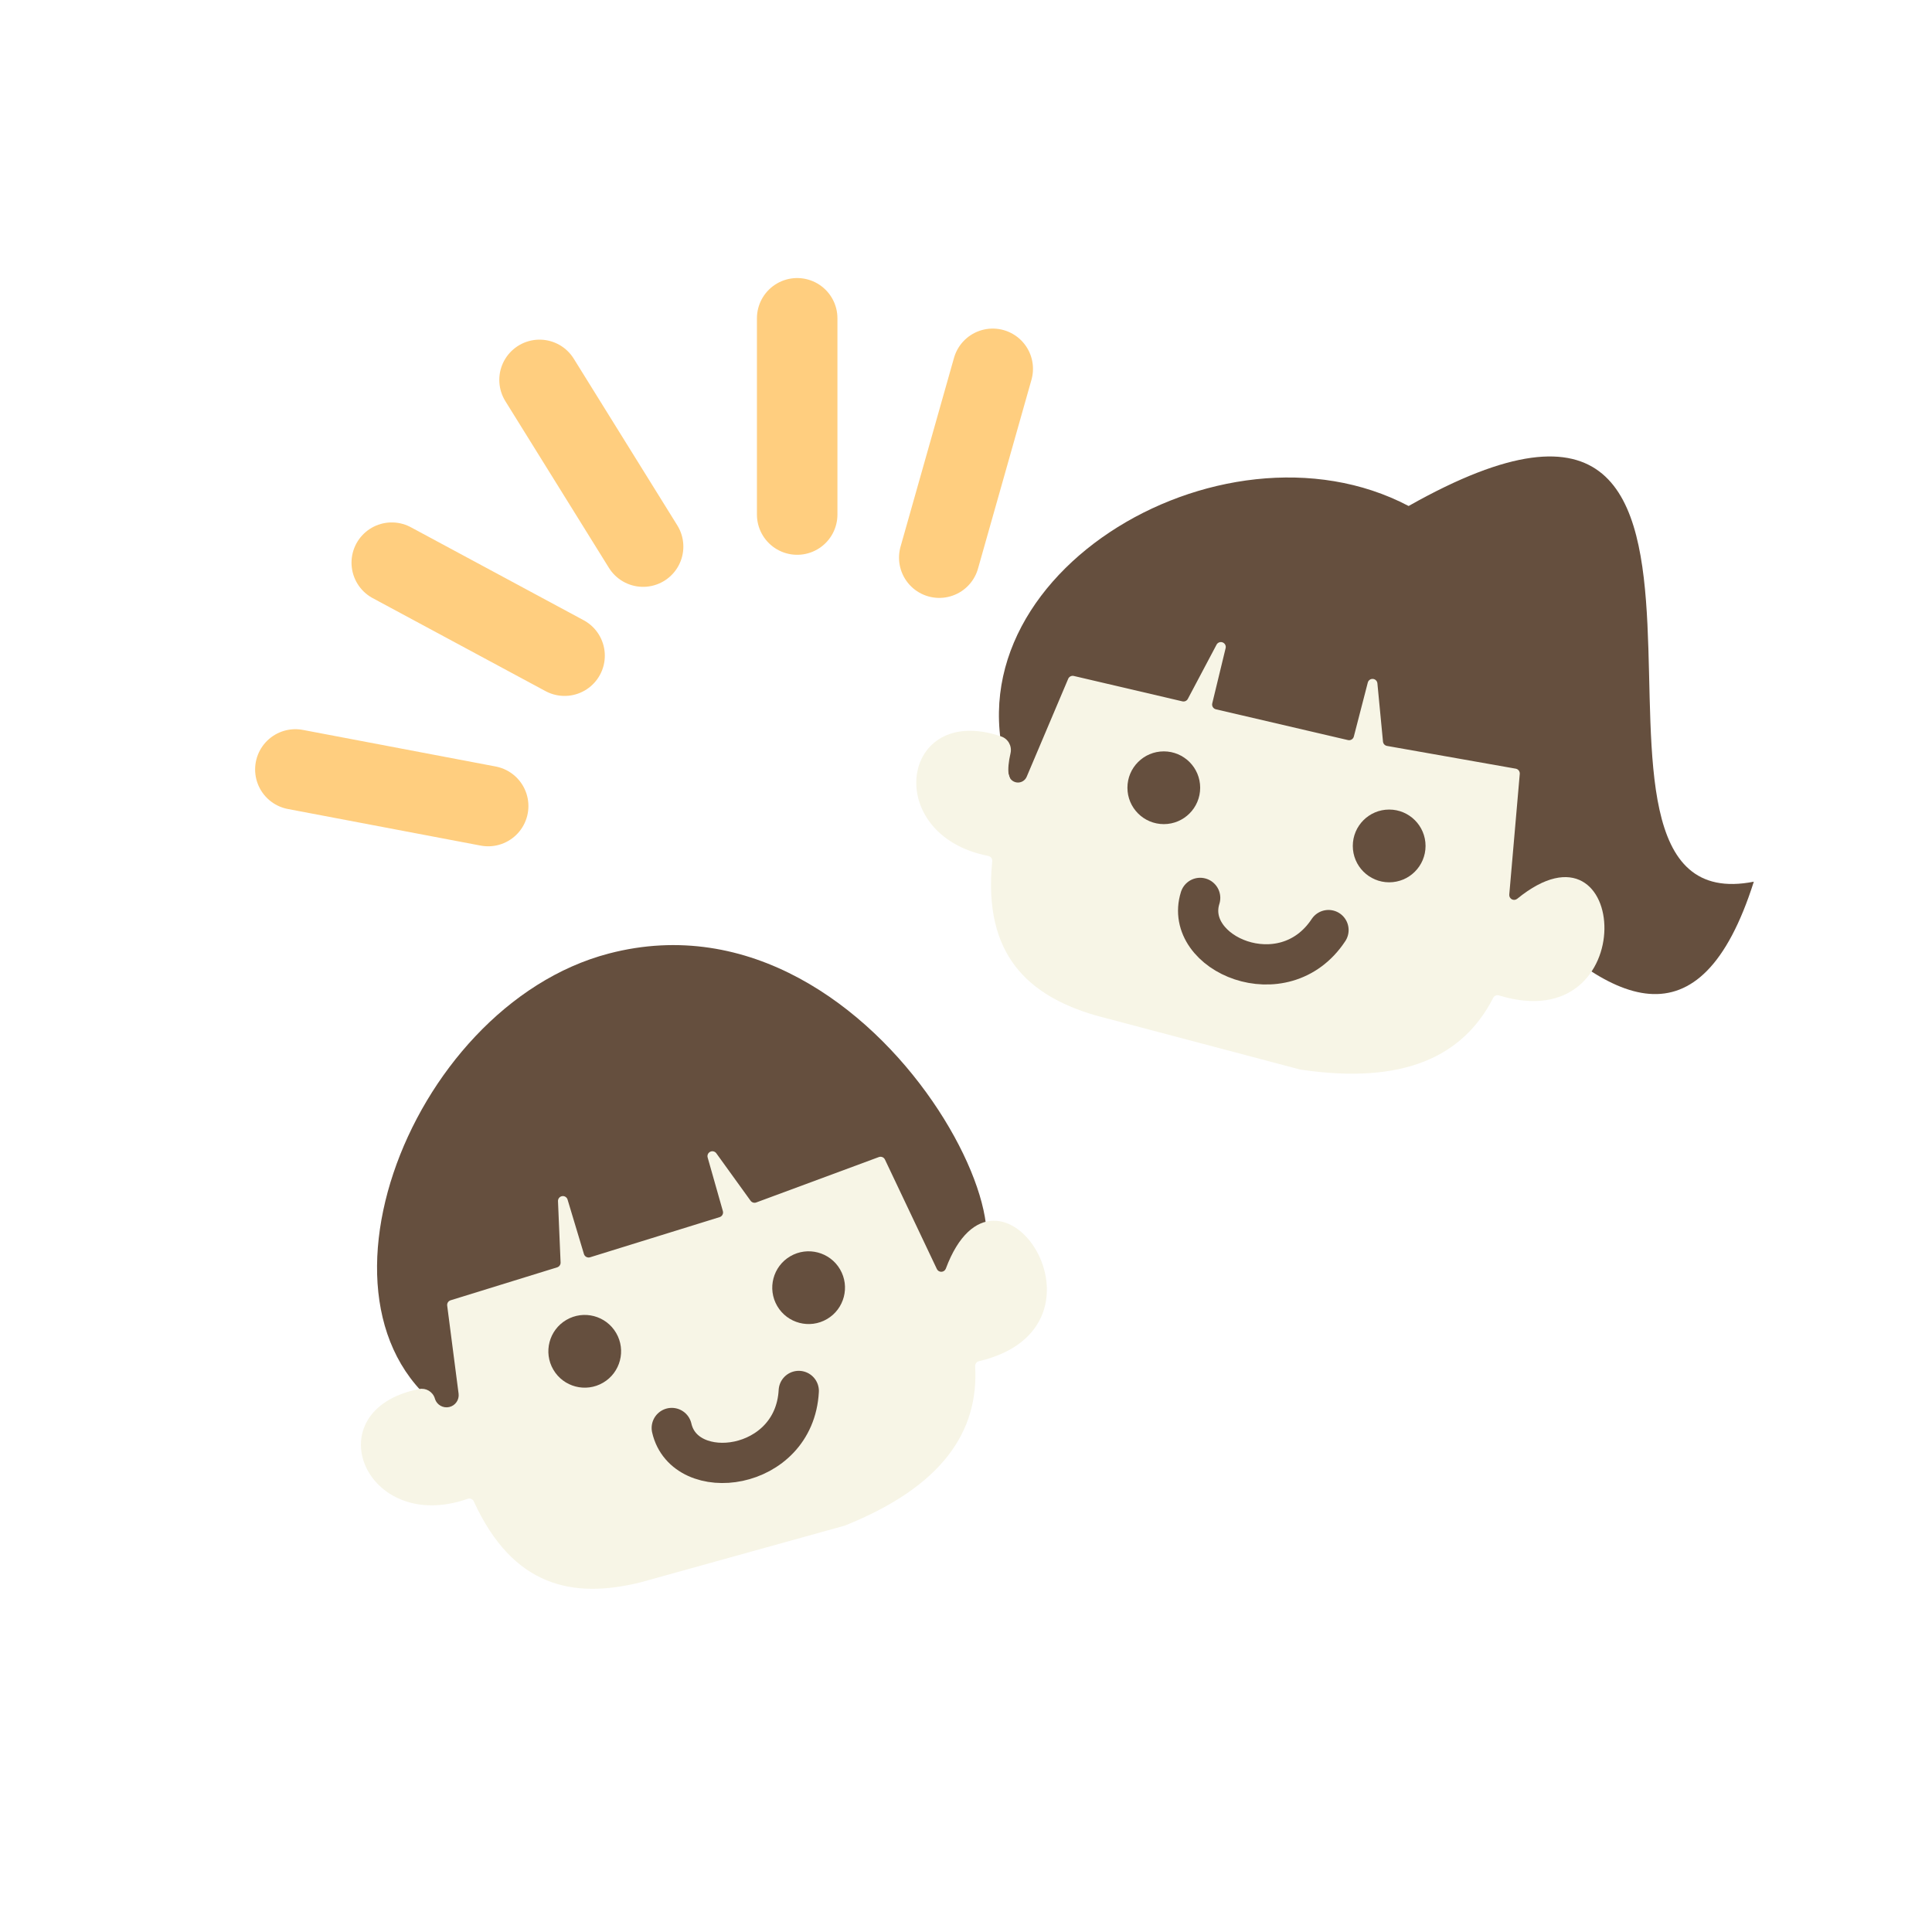
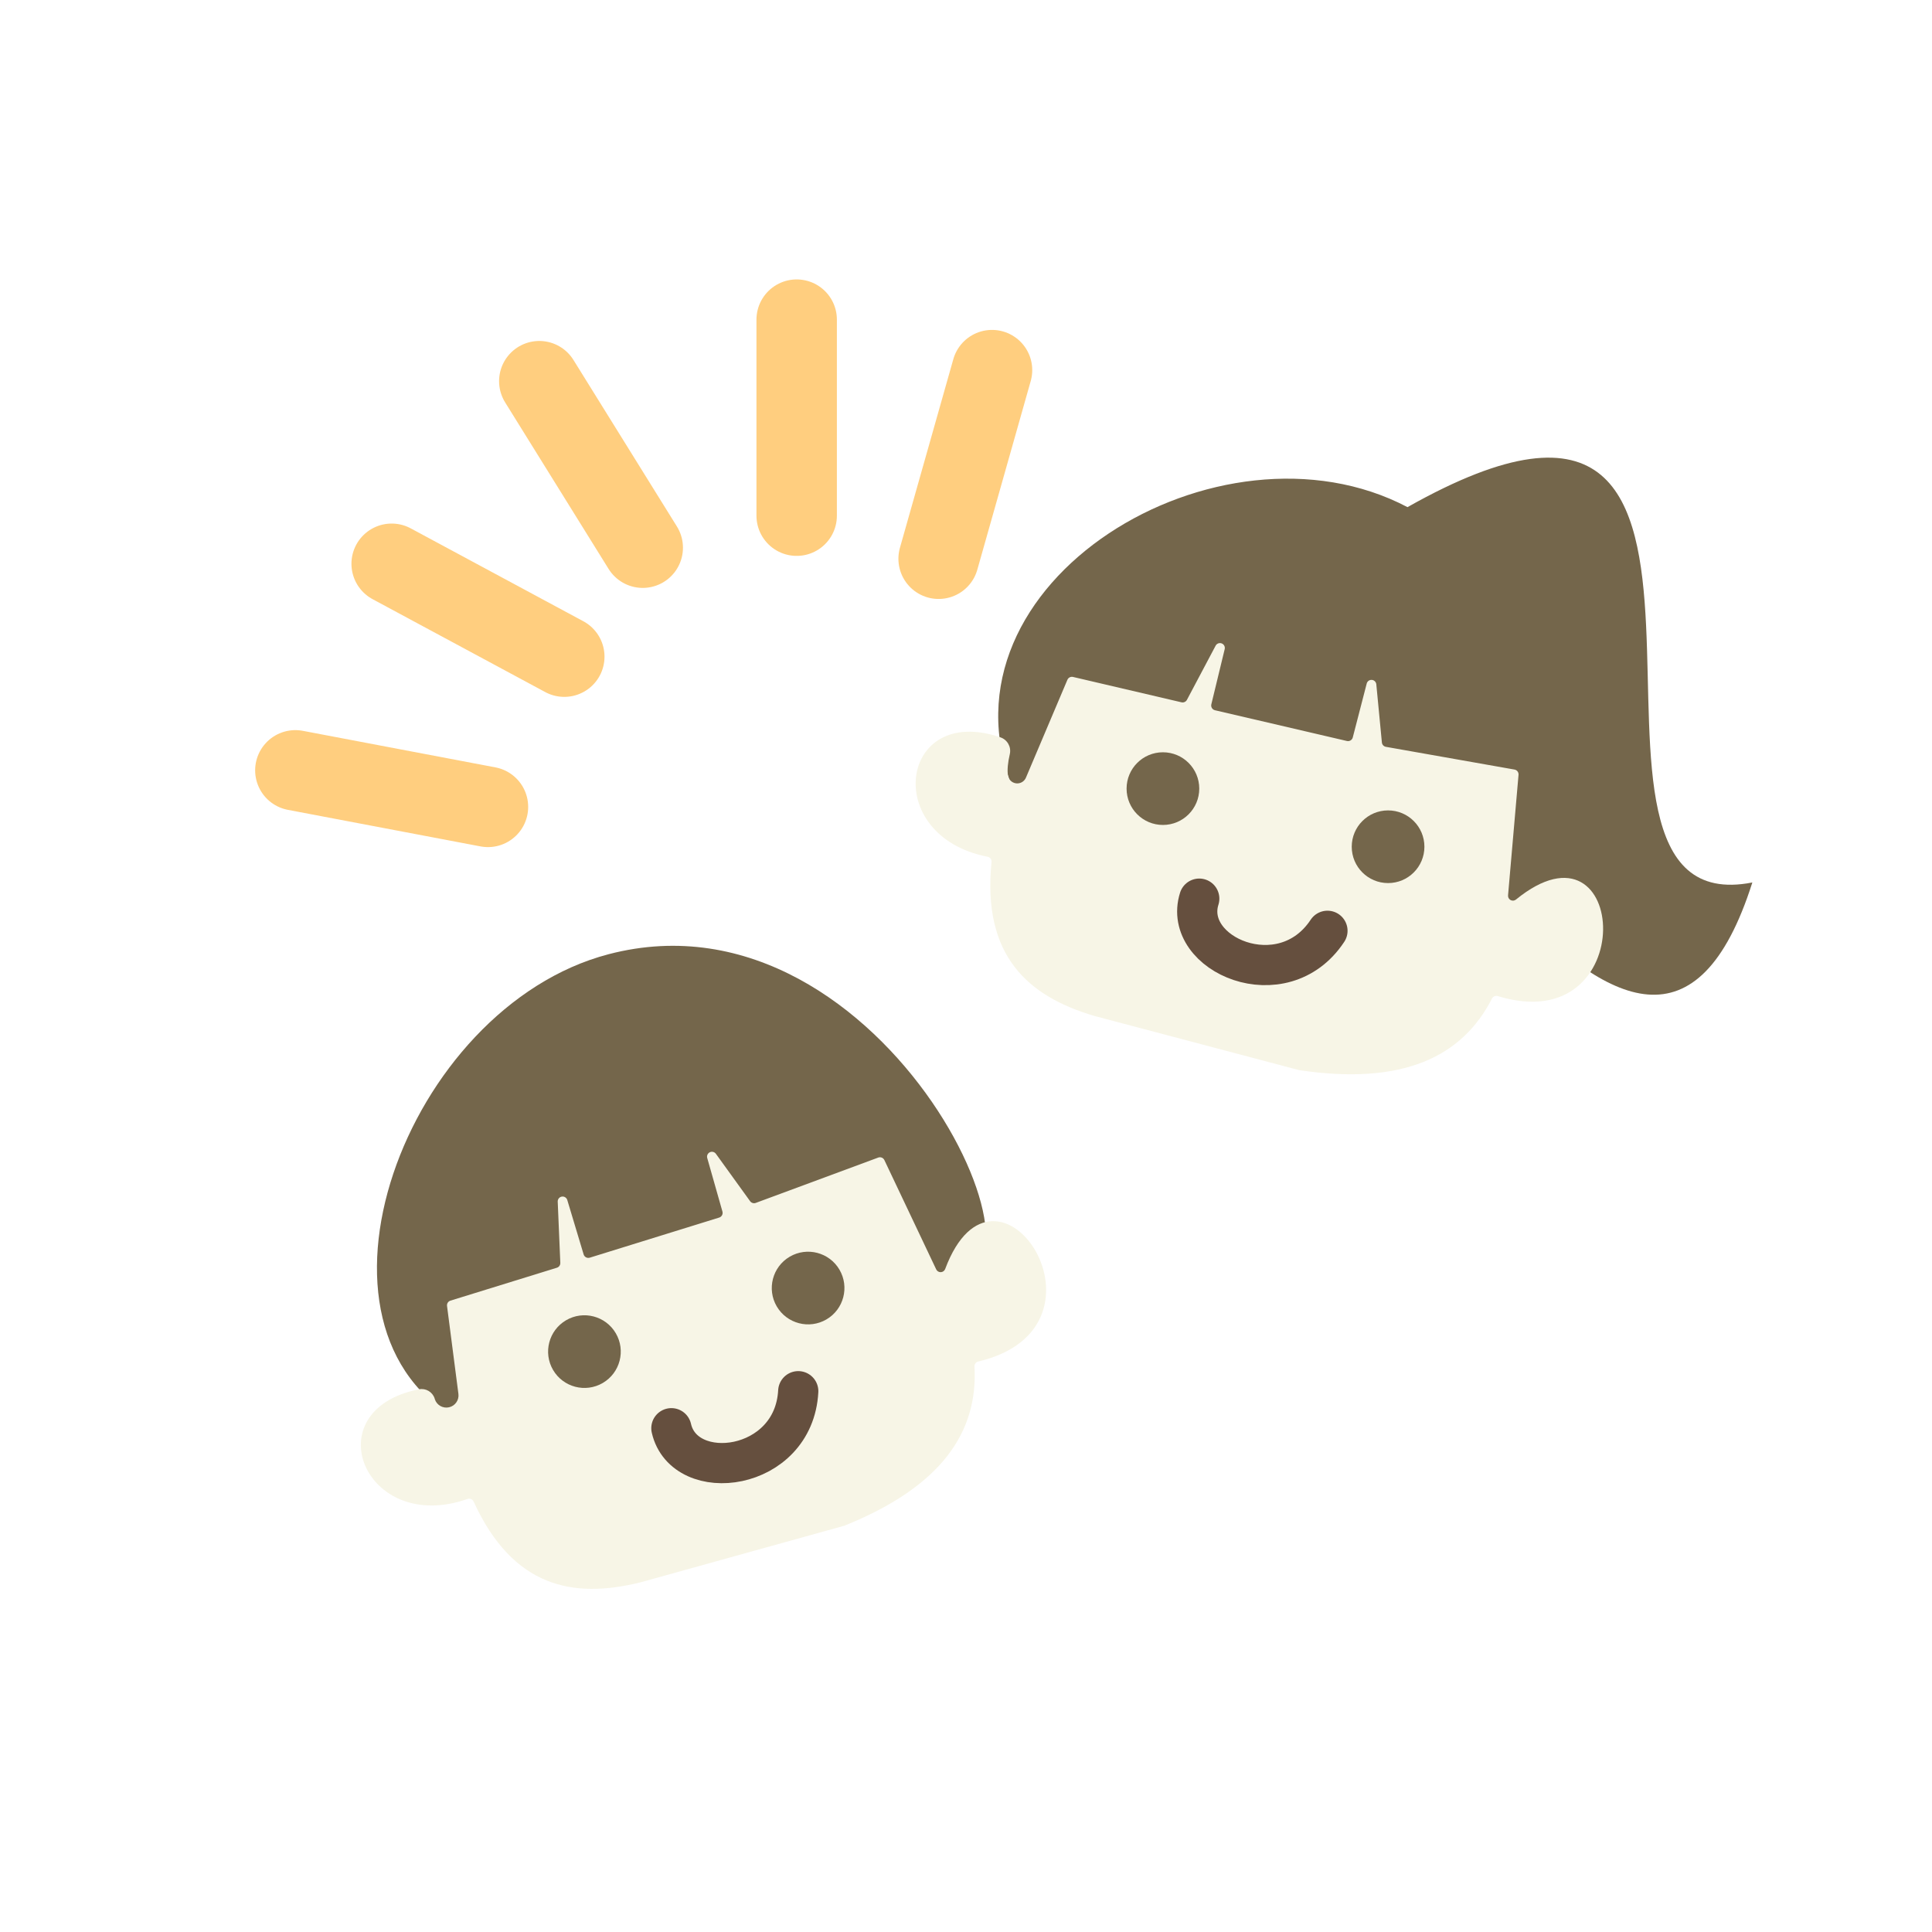
- <svg xmlns="http://www.w3.org/2000/svg" width="100%" height="100%" viewBox="0 0 1000 1000" version="1.1" xml:space="preserve" style="fill-rule:evenodd;clip-rule:evenodd;stroke-linecap:round;stroke-linejoin:round;stroke-miterlimit:1.5;">
-   <rect id="resources" x="0" y="0" width="1000" height="1000" style="fill:none;" />
-   <path d="M513.834,190.908l-27.668,97.732" style="fill:none;stroke:#ffce7f;stroke-width:41.67px;" />
+ <svg xmlns="http://www.w3.org/2000/svg" width="100%" height="100%" viewBox="0 0 1001 1001" version="1.1" xml:space="preserve" style="fill-rule:evenodd;clip-rule:evenodd;stroke-linecap:round;stroke-linejoin:round;stroke-miterlimit:1.5;">
+   <rect id="resources" x="0.149" y="0.857" width="1000" height="1000" style="fill:none;" />
+   <path d="M513.982,191.765l-27.667,97.732" style="fill:none;stroke:#ffce7f;stroke-width:41.67px;" />
  <g>
-     <path d="M524.479,407.435l256.559,57.954c52.286,55.417 98.982,78.312 126.734,-9.029c-120.015,23.59 32.761,-313.813 -178.674,-194.46c-97.396,-51.217 -247.199,39.074 -204.619,145.535Z" style="fill:#654f3e;" />
-     <path d="M511.538,443.036c1.287,0.247 2.172,1.435 2.041,2.738c-4.897,48.797 19.083,69.671 53.352,79.766c0.023,0.007 0.046,0.013 0.068,0.019c2.122,0.561 101.681,26.9 105.863,28.006c0.09,0.024 0.182,0.043 0.275,0.057c53.579,7.961 84.302,-6.935 99.736,-37.12c0.556,-1.099 1.824,-1.637 3.002,-1.274c74.574,22.897 67.81,-97.586 9.417,-50.007c-0.787,0.635 -1.877,0.738 -2.77,0.263c-0.892,-0.476 -1.414,-1.438 -1.327,-2.446c1.3,-15.031 4.585,-52.748 5.431,-62.46c0.114,-1.308 -0.79,-2.486 -2.082,-2.714c-10.808,-1.91 -56.711,-10.023 -66.635,-11.776c-1.12,-0.198 -1.971,-1.12 -2.08,-2.253c-0.486,-5.064 -1.838,-19.166 -2.891,-30.145c-0.118,-1.223 -1.097,-2.186 -2.322,-2.283c-1.226,-0.096 -2.344,0.701 -2.651,1.891c-2.598,10.051 -5.876,22.731 -7.221,27.934c-0.344,1.331 -1.687,2.145 -3.026,1.833c-11.083,-2.583 -57.123,-13.312 -68.372,-15.933c-0.658,-0.153 -1.227,-0.563 -1.581,-1.138c-0.355,-0.575 -0.465,-1.268 -0.306,-1.924c1.259,-5.199 4.275,-17.654 6.926,-28.604c0.3,-1.241 -0.37,-2.511 -1.564,-2.964c-1.194,-0.453 -2.538,0.054 -3.135,1.183c-5.76,10.873 -12.461,23.523 -14.863,28.056c-0.538,1.016 -1.694,1.542 -2.814,1.28c-8.955,-2.094 -46.884,-10.964 -56.208,-13.144c-1.2,-0.281 -2.428,0.343 -2.908,1.478c-3.375,7.964 -16.119,38.039 -21.486,50.705c-0.857,2.023 -2.959,3.226 -5.137,2.939c-2.178,-0.286 -3.898,-1.991 -4.202,-4.167c-0.386,-2.769 -0.081,-6.418 0.996,-11.041c0.809,-3.701 -1.299,-7.417 -4.89,-8.622c-52.266,-17.783 -61.996,51.108 -6.636,61.867Z" style="fill:#f7f5e6;" />
-     <circle cx="602.381" cy="407.737" r="18.828" style="fill:#654f3e;" />
-     <circle cx="719.035" cy="437.853" r="18.828" style="fill:#654f3e;" />
-     <path d="M621.208,464.747c-9.106,28.87 43.302,51.679 66.419,16.658" style="fill:none;stroke:#654f3e;stroke-width:20.83px;" />
+     <path d="M524.628,408.291l256.558,57.954c52.286,55.418 98.983,78.313 126.735,-9.028c-120.016,23.59 32.76,-313.813 -178.675,-194.46c-97.395,-51.217 -247.198,39.074 -204.618,145.534Z" style="fill:#74664b;" />
+     <path d="M511.687,443.893c1.286,0.247 2.172,1.435 2.04,2.738c-4.896,48.797 19.083,69.671 53.353,79.766c0.023,0.007 0.045,0.013 0.068,0.019c2.121,0.561 101.68,26.9 105.862,28.006c0.091,0.024 0.183,0.043 0.275,0.057c53.58,7.961 84.303,-6.935 99.736,-37.12c0.557,-1.099 1.825,-1.637 3.002,-1.274c74.575,22.897 67.81,-97.586 9.418,-50.007c-0.787,0.635 -1.878,0.738 -2.77,0.263c-0.892,-0.476 -1.415,-1.439 -1.327,-2.446c1.3,-15.031 4.585,-52.748 5.431,-62.461c0.114,-1.307 -0.79,-2.485 -2.082,-2.713c-10.808,-1.91 -56.712,-10.023 -66.635,-11.777c-1.121,-0.198 -1.972,-1.119 -2.08,-2.252c-0.486,-5.064 -1.839,-19.166 -2.892,-30.145c-0.117,-1.223 -1.096,-2.186 -2.322,-2.283c-1.225,-0.096 -2.343,0.701 -2.651,1.891c-2.598,10.051 -5.875,22.731 -7.22,27.934c-0.344,1.331 -1.688,2.145 -3.027,1.833c-11.083,-2.583 -57.122,-13.312 -68.371,-15.933c-0.658,-0.153 -1.228,-0.563 -1.582,-1.138c-0.354,-0.575 -0.464,-1.268 -0.305,-1.925c1.259,-5.198 4.274,-17.653 6.926,-28.603c0.3,-1.241 -0.37,-2.511 -1.564,-2.964c-1.194,-0.453 -2.538,0.054 -3.136,1.183c-5.76,10.873 -12.461,23.522 -14.862,28.056c-0.539,1.016 -1.695,1.542 -2.815,1.28c-8.954,-2.094 -46.884,-10.964 -56.207,-13.144c-1.2,-0.281 -2.428,0.343 -2.909,1.478c-3.375,7.964 -16.119,38.039 -21.486,50.705c-0.856,2.023 -2.958,3.225 -5.136,2.939c-2.179,-0.286 -3.898,-1.991 -4.203,-4.167c-0.385,-2.769 -0.08,-6.418 0.996,-11.041c0.81,-3.701 -1.298,-7.417 -4.89,-8.622c-52.265,-17.783 -61.995,51.108 -6.635,61.867Z" style="fill:#f7f5e6;" />
+     <circle cx="602.529" cy="408.594" r="18.828" style="fill:#74664b;" />
+     <circle cx="719.183" cy="438.71" r="18.828" style="fill:#74664b;" />
+     <path d="M621.357,465.604c-9.106,28.87 43.301,51.679 66.419,16.658" style="fill:none;stroke:#654f3e;stroke-width:20.83px;" />
  </g>
  <g>
-     <path d="M239.734,736.26l246.232,-77.316c73.118,21.417 -25.055,-203.545 -170.824,-165.398c-105.179,27.525 -167.069,194.776 -75.408,242.714Z" style="fill:#654f3e;" />
-     <path d="M242.085,775.785c1.234,-0.437 2.599,0.141 3.144,1.332c20.423,44.587 51.662,50.49 86.338,41.892c0.022,-0.006 0.045,-0.012 0.068,-0.018c2.114,-0.587 101.342,-28.146 105.51,-29.304c0.091,-0.025 0.18,-0.055 0.267,-0.09c50.262,-20.194 69.253,-48.568 67.326,-82.415c-0.075,-1.23 0.747,-2.335 1.947,-2.616c75.927,-17.909 9.23,-118.474 -17.132,-47.915c-0.359,0.945 -1.248,1.585 -2.258,1.625c-1.01,0.041 -1.947,-0.526 -2.38,-1.44c-6.471,-13.629 -22.688,-47.839 -26.864,-56.65c-0.562,-1.185 -1.937,-1.745 -3.168,-1.29c-10.292,3.811 -54.007,19.997 -63.457,23.496c-1.067,0.395 -2.267,0.03 -2.933,-0.893c-2.978,-4.126 -11.268,-15.613 -17.723,-24.556c-0.719,-0.997 -2.05,-1.333 -3.157,-0.798c-1.106,0.536 -1.668,1.789 -1.332,2.972c2.834,9.986 6.411,22.585 7.878,27.755c0.376,1.323 -0.373,2.703 -1.686,3.11c-10.87,3.37 -56.024,17.366 -67.056,20.786c-0.645,0.2 -1.344,0.134 -1.94,-0.183c-0.596,-0.318 -1.041,-0.86 -1.235,-1.507c-1.54,-5.122 -5.229,-17.395 -8.472,-28.184c-0.367,-1.223 -1.587,-1.981 -2.846,-1.769c-1.259,0.213 -2.163,1.329 -2.109,2.605c0.521,12.294 1.128,26.596 1.345,31.721c0.049,1.149 -0.683,2.187 -1.782,2.527c-8.786,2.716 -46.002,14.22 -55.15,17.048c-1.177,0.364 -1.922,1.522 -1.763,2.744c0.908,7.018 3.879,29.973 5.897,45.562c0.419,3.221 -1.683,6.231 -4.851,6.948c-3.167,0.717 -6.36,-1.095 -7.369,-4.182c-0.015,-0.118 -0.05,-0.231 -0.084,-0.344c-1.099,-3.44 -4.611,-5.501 -8.15,-4.784c-54.55,10.847 -28.15,75.532 25.177,56.815Z" style="fill:#f7f5e6;" />
-     <path d="M293.145,683.184c8.968,-5.249 20.511,-2.229 25.76,6.739c5.249,8.968 2.229,20.51 -6.739,25.759c-8.968,5.249 -20.511,2.23 -25.76,-6.738c-5.249,-8.969 -2.229,-20.511 6.739,-25.76Z" style="fill:#654f3e;" />
-     <path d="M409.035,650.25c8.968,-5.249 20.511,-2.229 25.76,6.739c5.249,8.968 2.229,20.511 -6.739,25.76c-8.968,5.249 -20.511,2.229 -25.76,-6.739c-5.249,-8.968 -2.229,-20.511 6.739,-25.76Z" style="fill:#654f3e;" />
-     <path d="M347.702,739.124c6.724,29.517 63.475,22.729 65.737,-19.173" style="fill:none;stroke:#654f3e;stroke-width:20.83px;" />
+     <path d="M239.883,737.117l246.231,-77.316c73.118,21.417 -25.054,-203.545 -170.823,-165.398c-105.18,27.525 -167.07,194.776 -75.408,242.714Z" style="fill:#74664b;" />
+     <path d="M242.233,776.642c1.235,-0.437 2.599,0.141 3.144,1.332c20.423,44.587 51.662,50.49 86.338,41.892c0.023,-0.006 0.046,-0.012 0.068,-0.018c2.115,-0.588 101.343,-28.146 105.511,-29.304c0.09,-0.025 0.179,-0.055 0.266,-0.09c50.263,-20.194 69.254,-48.568 67.326,-82.415c-0.075,-1.23 0.748,-2.335 1.947,-2.616c75.928,-17.909 9.23,-118.474 -17.131,-47.915c-0.359,0.945 -1.248,1.585 -2.258,1.625c-1.011,0.041 -1.948,-0.526 -2.381,-1.44c-6.471,-13.629 -22.687,-47.84 -26.863,-56.65c-0.563,-1.186 -1.938,-1.746 -3.168,-1.29c-10.293,3.811 -54.007,19.997 -63.457,23.496c-1.068,0.395 -2.267,0.03 -2.933,-0.893c-2.978,-4.126 -11.269,-15.613 -17.723,-24.556c-0.719,-0.997 -2.051,-1.333 -3.157,-0.798c-1.107,0.536 -1.669,1.789 -1.333,2.971c2.835,9.987 6.411,22.586 7.879,27.756c0.375,1.322 -0.373,2.703 -1.687,3.11c-10.869,3.369 -56.023,17.366 -67.056,20.786c-0.645,0.2 -1.343,0.134 -1.939,-0.184c-0.597,-0.317 -1.041,-0.859 -1.236,-1.506c-1.539,-5.122 -5.228,-17.395 -8.471,-28.184c-0.368,-1.223 -1.588,-1.981 -2.847,-1.769c-1.259,0.213 -2.163,1.329 -2.109,2.605c0.522,12.294 1.128,26.595 1.345,31.721c0.049,1.149 -0.683,2.187 -1.782,2.527c-8.786,2.716 -46.001,14.22 -55.149,17.047c-1.178,0.364 -1.922,1.523 -1.764,2.745c0.909,7.018 3.88,29.973 5.898,45.562c0.418,3.221 -1.683,6.231 -4.851,6.948c-3.168,0.717 -6.361,-1.095 -7.37,-4.182c-0.015,-0.118 -0.049,-0.231 -0.084,-0.344c-1.098,-3.44 -4.61,-5.501 -8.149,-4.784c-54.551,10.846 -28.15,75.532 25.176,56.815Z" style="fill:#f7f5e6;" />
+     <path d="M293.294,684.041c8.968,-5.249 20.51,-2.23 25.759,6.739c5.249,8.968 2.23,20.51 -6.739,25.759c-8.968,5.249 -20.51,2.23 -25.759,-6.738c-5.249,-8.969 -2.23,-20.511 6.739,-25.76Z" style="fill:#74664b;" />
+     <path d="M409.184,651.107c8.968,-5.249 20.51,-2.229 25.759,6.739c5.249,8.968 2.23,20.51 -6.739,25.759c-8.968,5.249 -20.51,2.23 -25.759,-6.738c-5.249,-8.969 -2.23,-20.511 6.739,-25.76Z" style="fill:#74664b;" />
+     <path d="M347.85,739.981c6.724,29.517 63.476,22.729 65.737,-19.173" style="fill:none;stroke:#654f3e;stroke-width:20.83px;" />
  </g>
-   <path d="M412.619,164.752l0,101.572" style="fill:none;stroke:#ffce7f;stroke-width:41.67px;" />
-   <path d="M279.266,196.635l53.601,86.278" style="fill:none;stroke:#ffce7f;stroke-width:41.67px;" />
-   <path d="M202.777,291.24l89.443,48.132" style="fill:none;stroke:#ffce7f;stroke-width:41.67px;" />
-   <path d="M152.881,398.267l99.791,18.94" style="fill:none;stroke:#ffce7f;stroke-width:41.67px;" />
+   <path d="M412.768,165.609l-0,101.572" style="fill:none;stroke:#ffce7f;stroke-width:41.67px;" />
+   <path d="M279.415,197.492l53.601,86.278" style="fill:none;stroke:#ffce7f;stroke-width:41.67px;" />
+   <path d="M202.925,292.097l89.444,48.132" style="fill:none;stroke:#ffce7f;stroke-width:41.67px;" />
+   <path d="M153.03,399.124l99.791,18.94" style="fill:none;stroke:#ffce7f;stroke-width:41.67px;" />
</svg>
